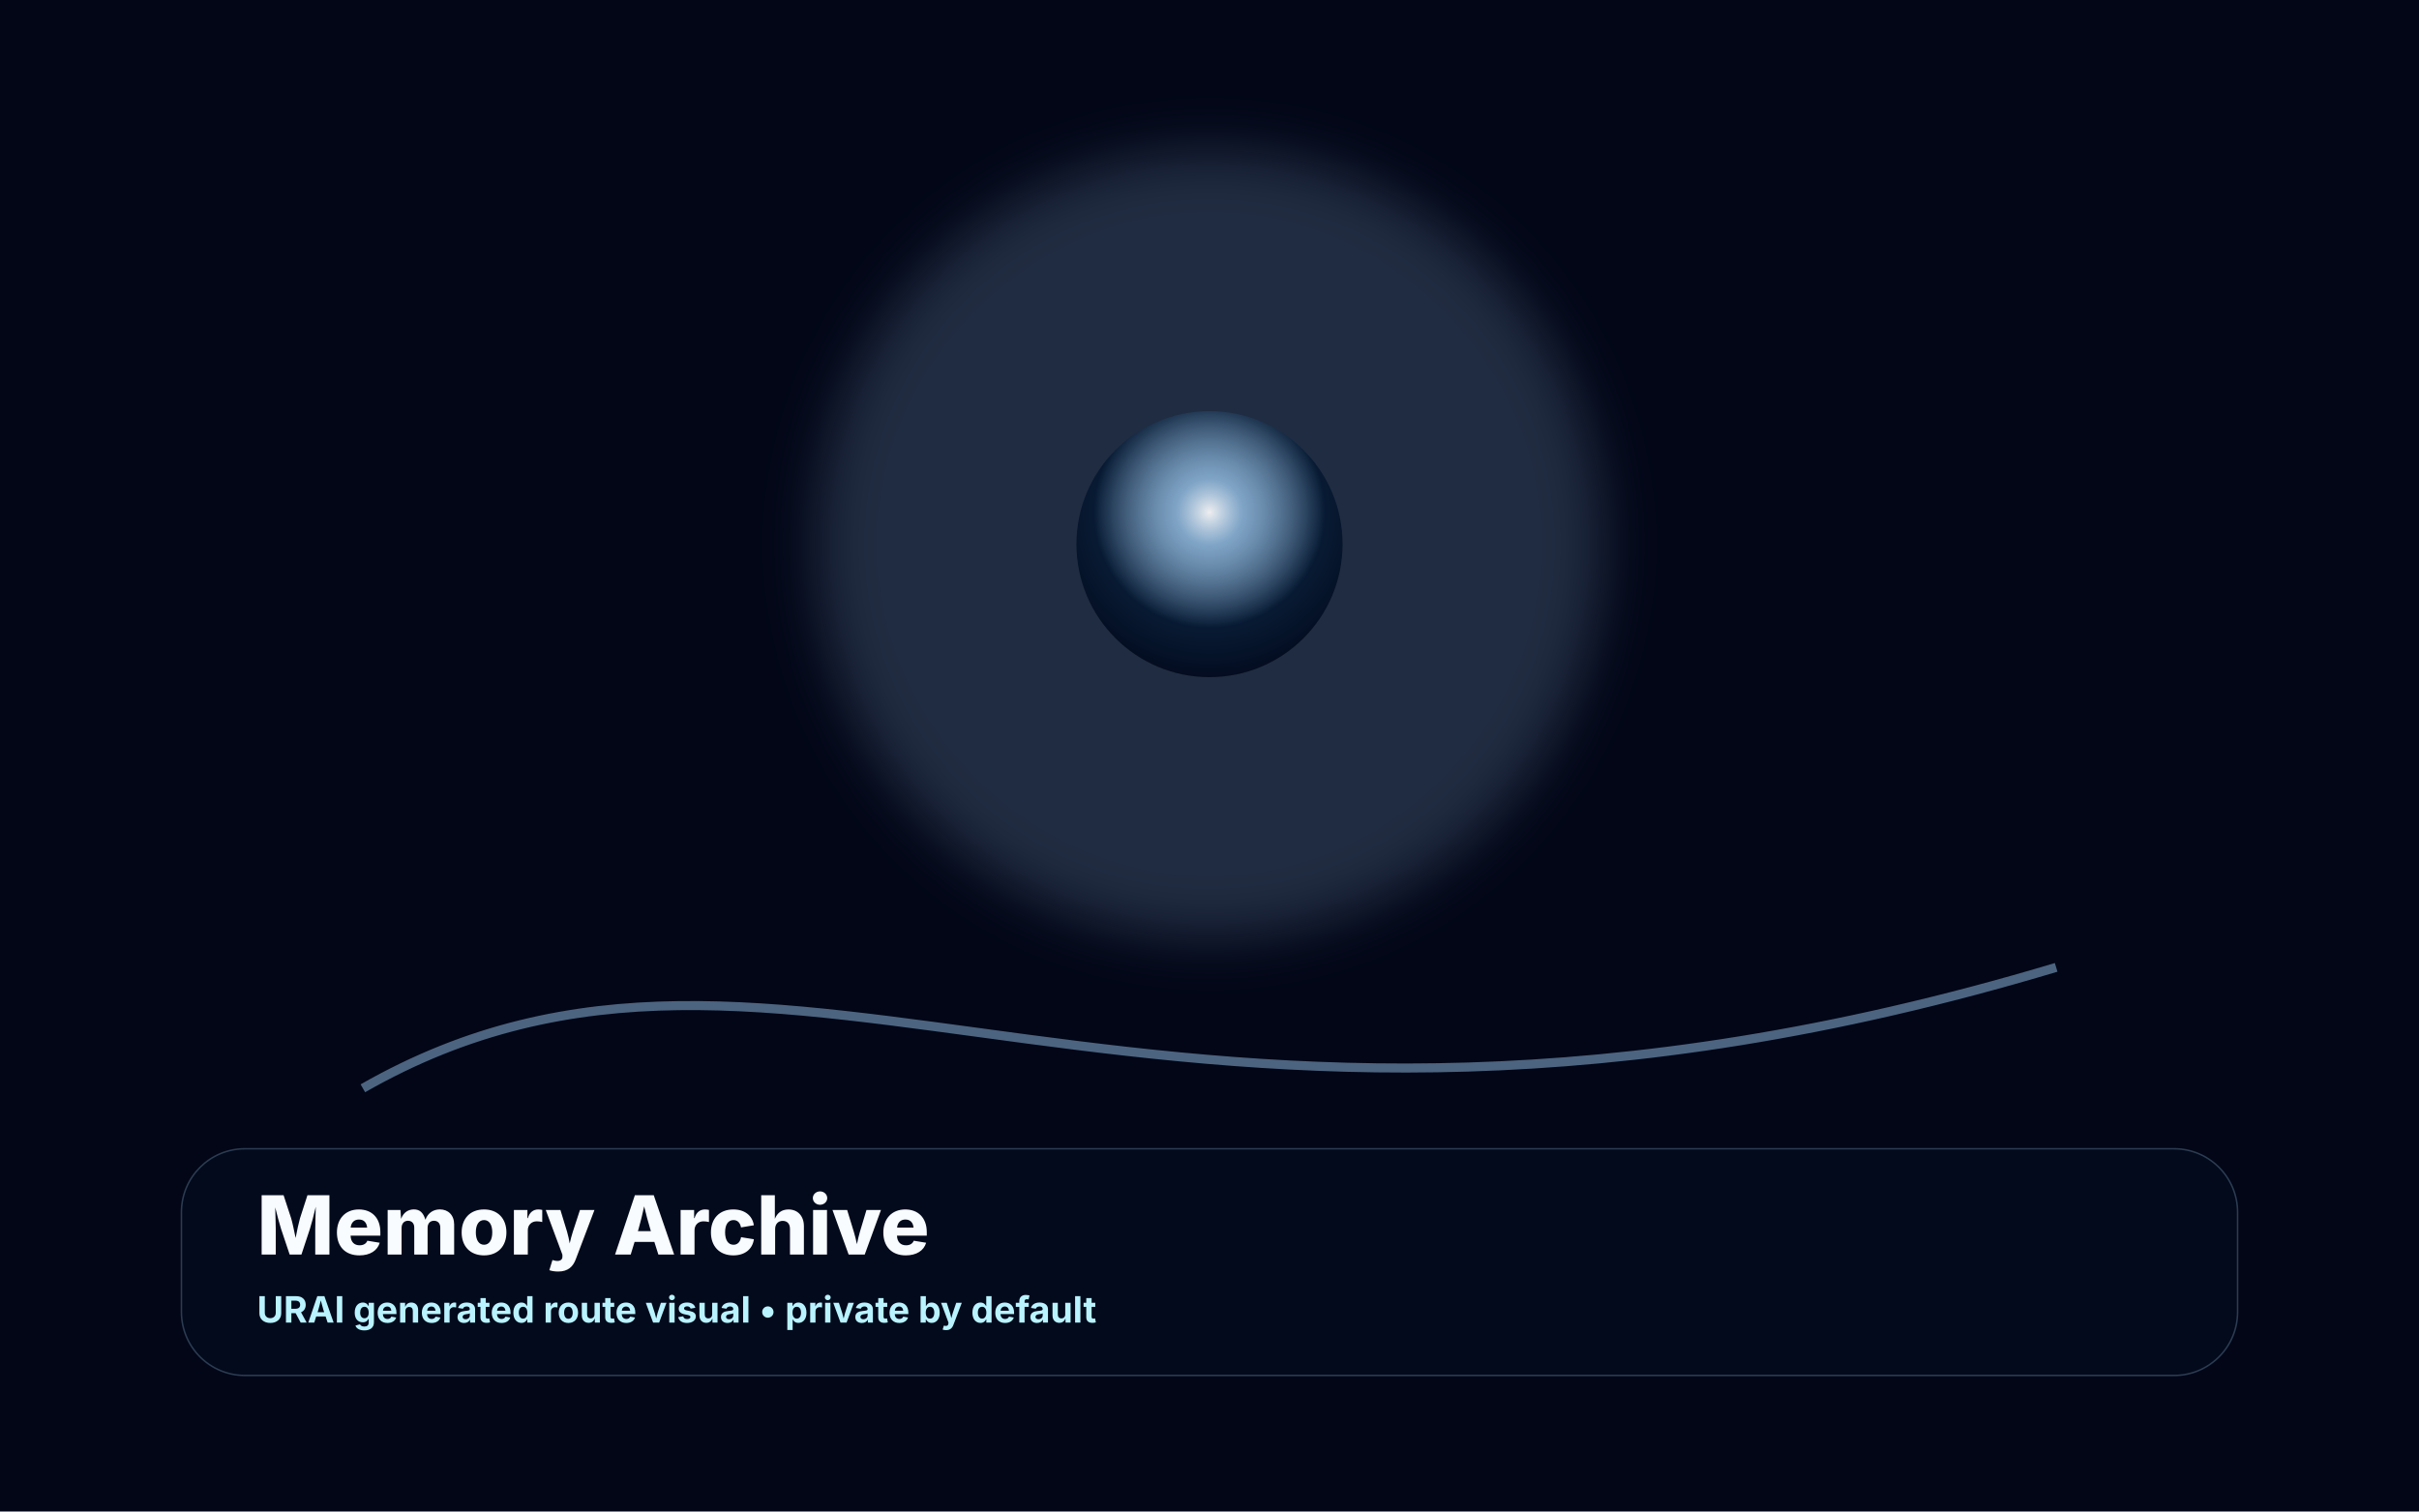
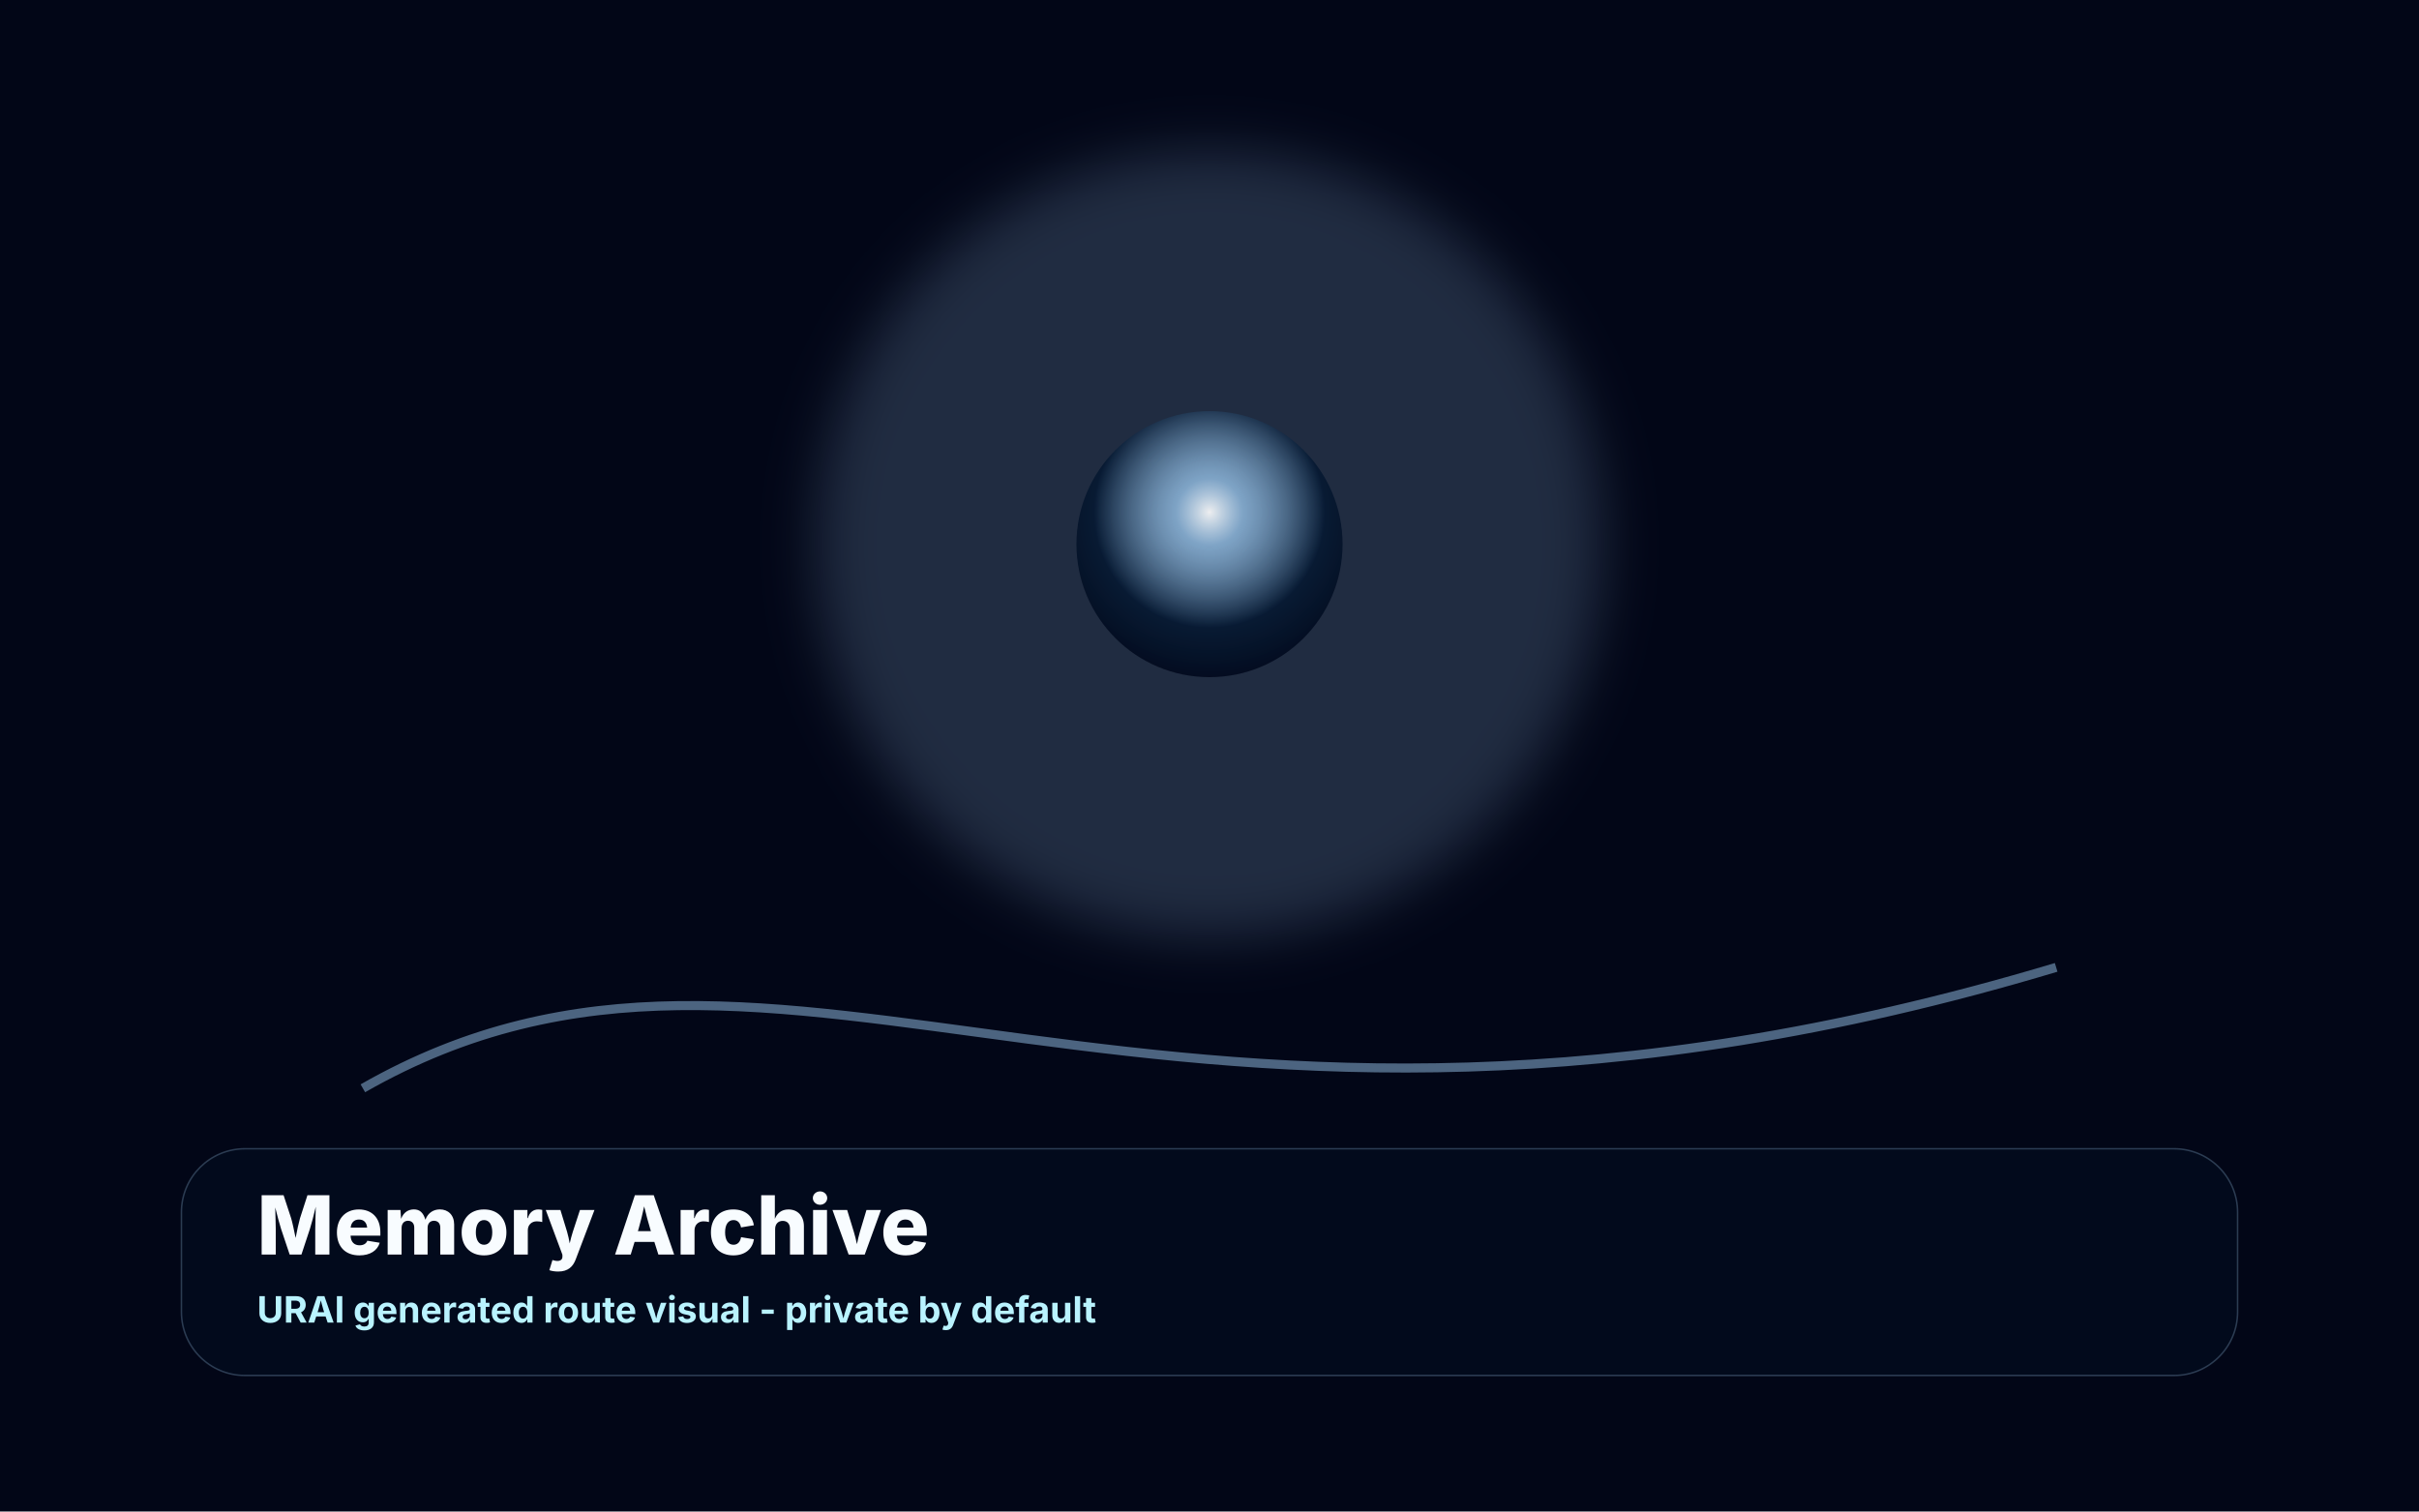
<svg xmlns="http://www.w3.org/2000/svg" viewBox="0 0 1600 1000" role="img" aria-label="Memory Archive">
  <defs>
    <radialGradient id="g" cx="50%" cy="38%" r="70%">
      <stop offset="0" stop-color="#ffffff" stop-opacity=".92" />
      <stop offset=".18" stop-color="#a7d7ff" stop-opacity=".7" />
      <stop offset=".62" stop-color="#071a33" stop-opacity=".98" />
      <stop offset="1" stop-color="#020617" />
    </radialGradient>
    <filter id="blur">
      <feGaussianBlur stdDeviation="18" />
    </filter>
  </defs>
  <rect width="1600" height="1000" fill="#020617" />
  <circle cx="800" cy="360" r="260" fill="#a7d7ff" opacity=".18" filter="url(#blur)" />
  <circle cx="800" cy="360" r="88" fill="url(#g)" />
  <path d="M240 720 C520 560 760 820 1360 640" fill="none" stroke="#a7d7ff" stroke-width="6" opacity=".45" />
  <rect x="120" y="760" width="1360" height="150" rx="42" fill="#030b1d" opacity=".78" stroke="#a7d7ff" stroke-opacity=".32" />
  <text x="170" y="830" font-family="Inter,Arial,sans-serif" font-size="54" font-weight="800" fill="#f8fcff">Memory Archive</text>
-   <text x="170" y="875" font-family="Inter,Arial,sans-serif" font-size="24" font-weight="700" fill="#b9f3ff">URAI generated route visual • private by default</text>
+   <text x="170" y="875" font-family="Inter,Arial,sans-serif" font-size="24" font-weight="700" fill="#b9f3ff">URAI generated route visual - private by default</text>
</svg>
